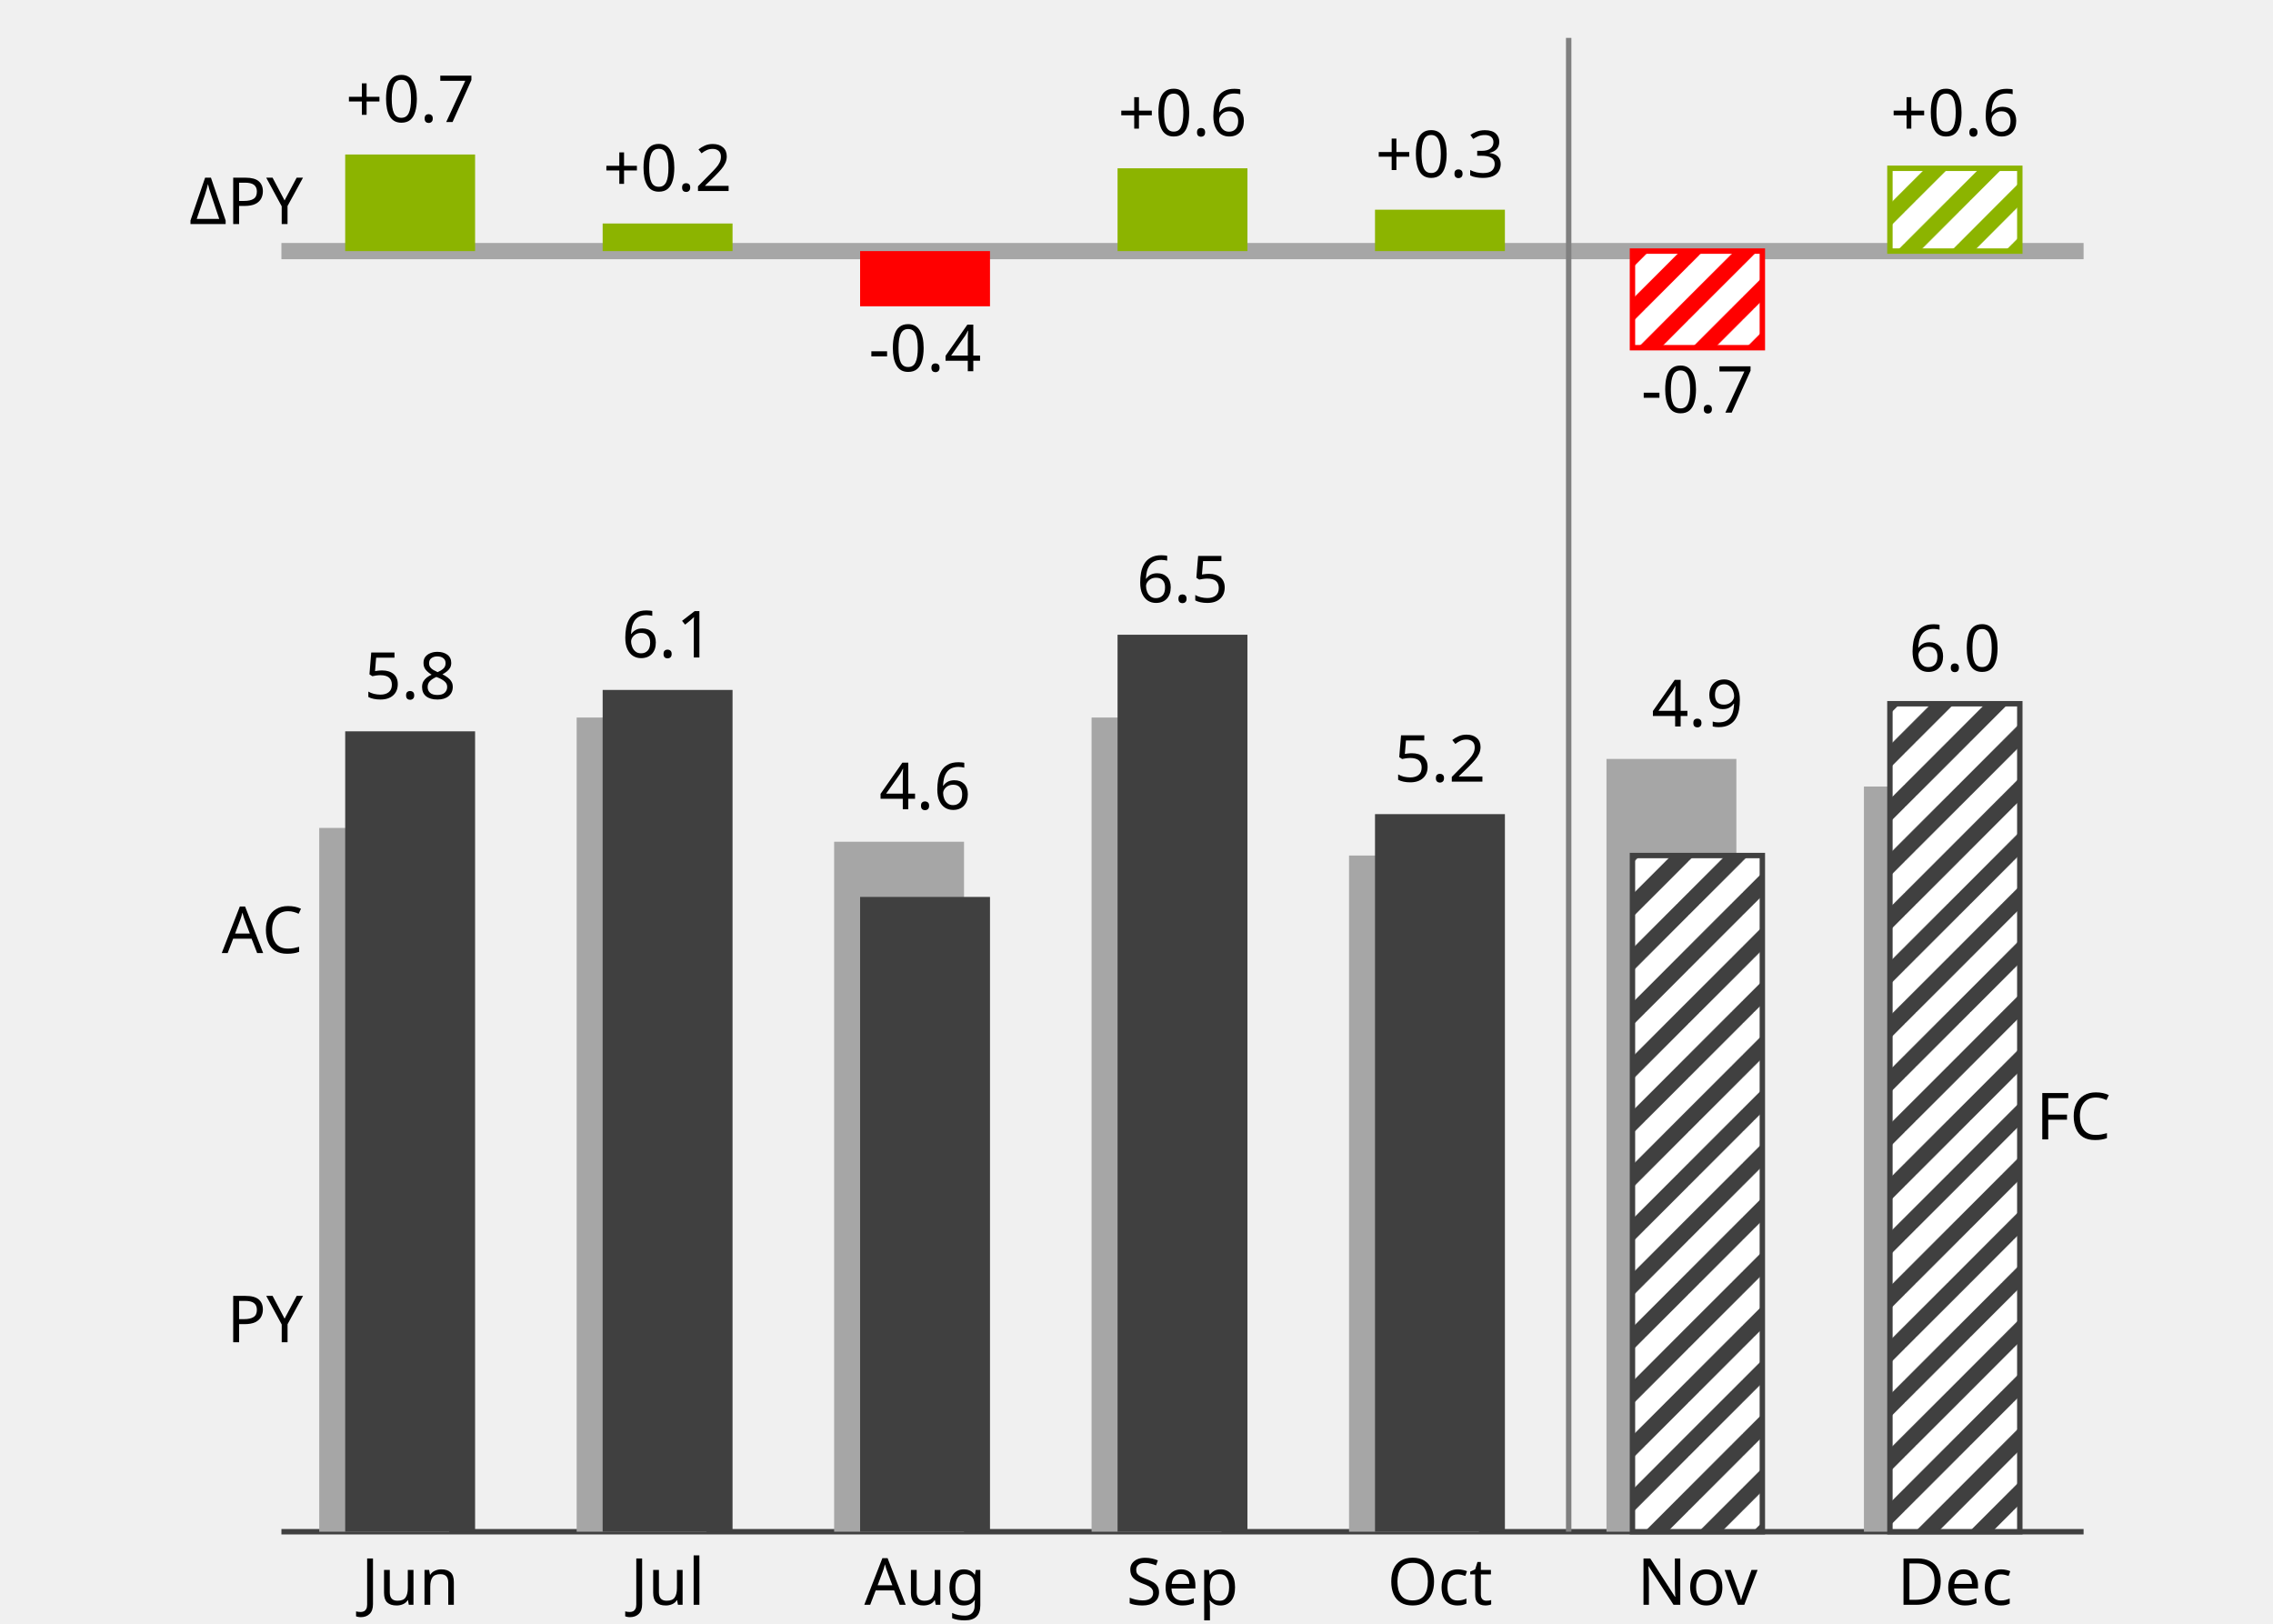
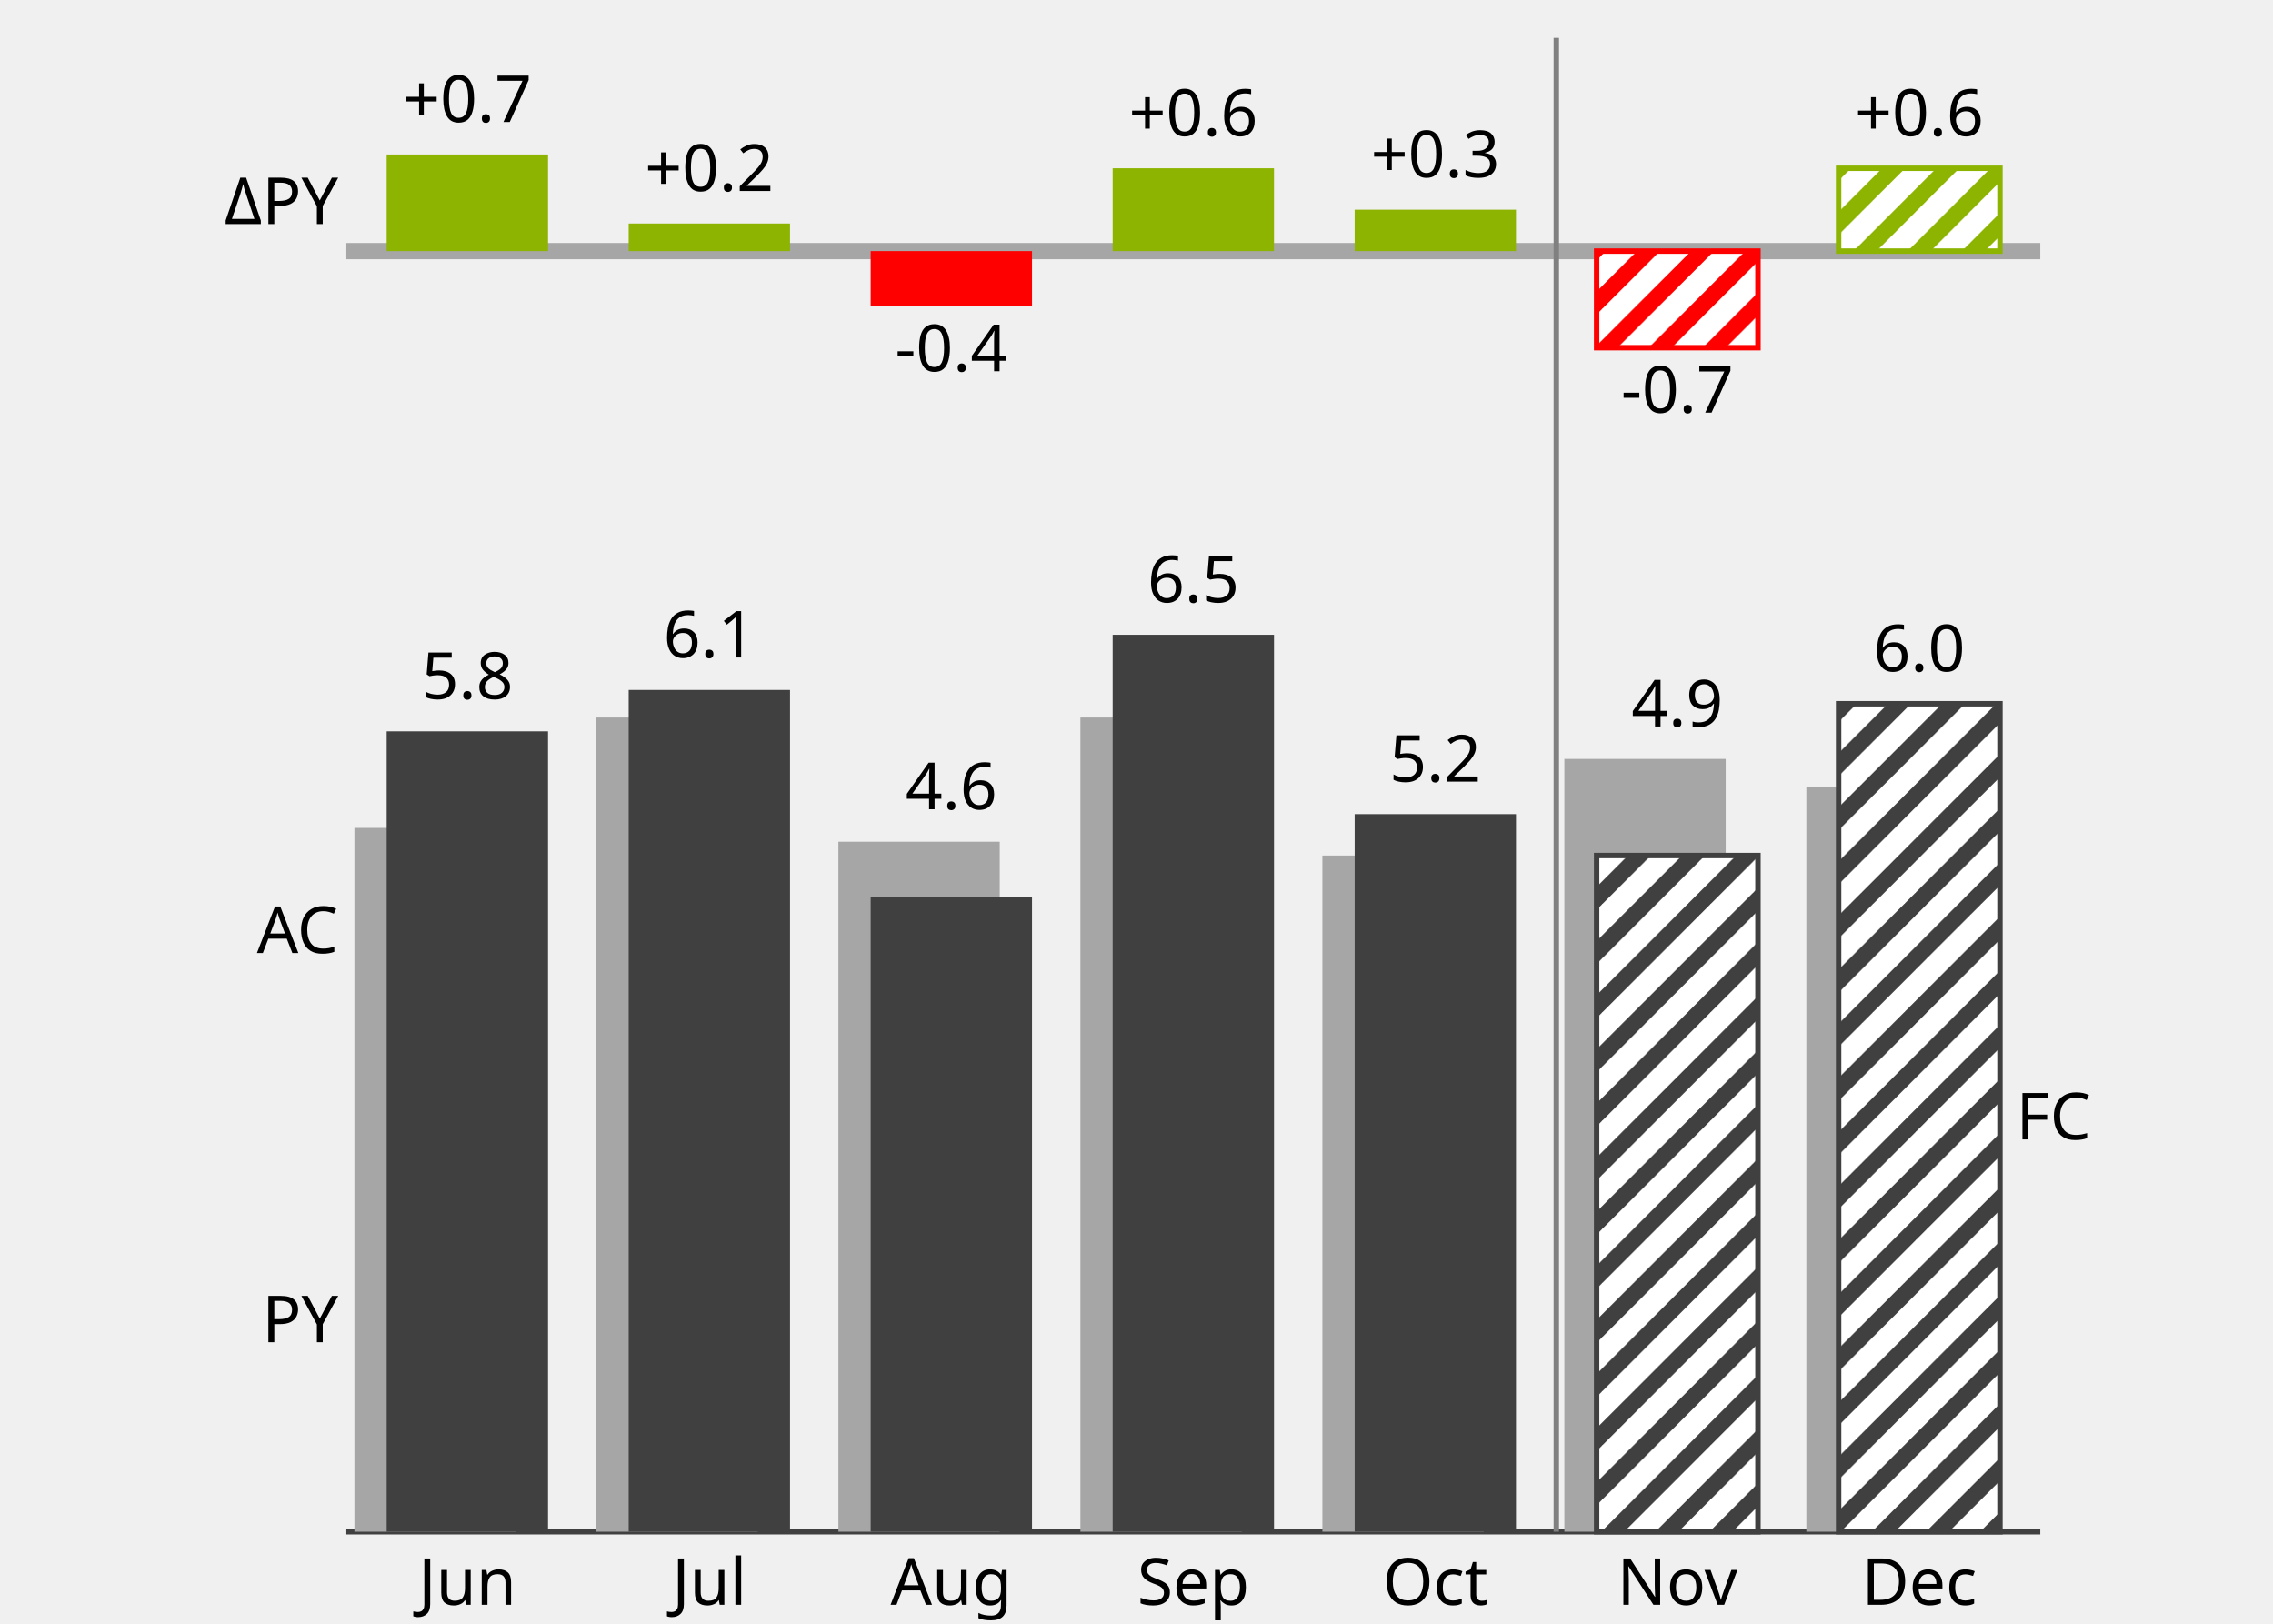
<svg xmlns="http://www.w3.org/2000/svg" version="1.1" class="marks" width="420" height="300" viewBox="0 0 420 300">
  <defs>
    <pattern id="pp-diagonal-stripe-3-404040-FFFFFF" patternUnits="userSpaceOnUse" width="10" height="10">
      <rect width="10" height="10" fill="#FFFFFF" />
      <path d="M-1,1 l2,-2 M0,10 l10,-10 M9,11 l2,-2" stroke="#404040" stroke-width="3" />
    </pattern>
    <pattern id="pp-diagonal-stripe-3-FF0000-FFFFFF" patternUnits="userSpaceOnUse" width="10" height="10">
      <rect width="10" height="10" fill="#FFFFFF" />
      <path d="M-1,1 l2,-2 M0,10 l10,-10 M9,11 l2,-2" stroke="#FF0000" stroke-width="3" />
    </pattern>
    <pattern id="pp-diagonal-stripe-3-8CB400-FFFFFF" patternUnits="userSpaceOnUse" width="10" height="10">
      <rect width="10" height="10" fill="#FFFFFF" />
      <path d="M-1,1 l2,-2 M0,10 l10,-10 M9,11 l2,-2" stroke="#8CB400" stroke-width="3" />
    </pattern>
  </defs>
-   <g fill="none" stroke-miterlimit="4" transform="translate(52,7)">
+   <g fill="none" stroke-miterlimit="4" transform="translate(64,7)">
    <g class="mark-group role-frame root" role="graphics-object" aria-roledescription="group mark container">
      <g transform="translate(0,0)">
-         <path class="background" aria-hidden="true" d="M0,0h333v276h-333Z" />
+         <path class="background" aria-hidden="true" d="M0,0h313v276h-313Z" />
        <g>
          <g class="mark-group role-axis" role="graphics-symbol" aria-roledescription="axis" aria-label="X-axis for a discrete scale with 7 values: Jun, Jul, Aug, Sep, Oct, Nov, Dec">
            <g transform="translate(0.5,276.5)">
              <path class="background" aria-hidden="true" d="M0,0h0v0h0Z" pointer-events="none" />
              <g>
                <g class="mark-text role-axis-label" pointer-events="none">
-                   <text text-anchor="middle" transform="translate(23.28571,13)" font-family="Segoe UI" font-size="12px" fill="#000000" opacity="1">Jun</text>
-                   <text text-anchor="middle" transform="translate(70.85714,13)" font-family="Segoe UI" font-size="12px" fill="#000000" opacity="1">Jul</text>
-                   <text text-anchor="middle" transform="translate(118.4286,13)" font-family="Segoe UI" font-size="12px" fill="#000000" opacity="1">Aug</text>
-                   <text text-anchor="middle" transform="translate(166,13)" font-family="Segoe UI" font-size="12px" fill="#000000" opacity="1">Sep</text>
-                   <text text-anchor="middle" transform="translate(213.5714,13)" font-family="Segoe UI" font-size="12px" fill="#000000" opacity="1">Oct</text>
-                   <text text-anchor="middle" transform="translate(261.1429,13)" font-family="Segoe UI" font-size="12px" fill="#000000" opacity="1">Nov</text>
-                   <text text-anchor="middle" transform="translate(308.7143,13)" font-family="Segoe UI" font-size="12px" fill="#000000" opacity="1">Dec</text>
+                   <text text-anchor="middle" transform="translate(21.85714,13)" font-family="Segoe UI" font-size="12px" fill="#000000" opacity="1">Jun</text>
+                   <text text-anchor="middle" transform="translate(66.57143,13)" font-family="Segoe UI" font-size="12px" fill="#000000" opacity="1">Jul</text>
+                   <text text-anchor="middle" transform="translate(111.2857,13)" font-family="Segoe UI" font-size="12px" fill="#000000" opacity="1">Aug</text>
+                   <text text-anchor="middle" transform="translate(156,13)" font-family="Segoe UI" font-size="12px" fill="#000000" opacity="1">Sep</text>
+                   <text text-anchor="middle" transform="translate(200.7143,13)" font-family="Segoe UI" font-size="12px" fill="#000000" opacity="1">Oct</text>
+                   <text text-anchor="middle" transform="translate(245.4286,13)" font-family="Segoe UI" font-size="12px" fill="#000000" opacity="1">Nov</text>
+                   <text text-anchor="middle" transform="translate(290.1429,13)" font-family="Segoe UI" font-size="12px" fill="#000000" opacity="1">Dec</text>
                </g>
              </g>
              <path class="foreground" aria-hidden="true" d="" pointer-events="none" display="none" />
            </g>
          </g>
          <g class="mark-symbol role-mark layer_0_marks" role="graphics-object" aria-roledescription="symbol mark container">
-             <path aria-label="Period: Jun" role="graphics-symbol" aria-roledescription="point" transform="translate(23.78571,0)" d="M2.739,0A2.739,2.739,0,1,1,-2.739,0A2.739,2.739,0,1,1,2.739,0" stroke="#4c78a8" stroke-width="2" opacity="0" />
-             <path aria-label="Period: Jul" role="graphics-symbol" aria-roledescription="point" transform="translate(71.35714,0)" d="M2.739,0A2.739,2.739,0,1,1,-2.739,0A2.739,2.739,0,1,1,2.739,0" stroke="#4c78a8" stroke-width="2" opacity="0" />
-             <path aria-label="Period: Aug" role="graphics-symbol" aria-roledescription="point" transform="translate(118.9286,0)" d="M2.739,0A2.739,2.739,0,1,1,-2.739,0A2.739,2.739,0,1,1,2.739,0" stroke="#4c78a8" stroke-width="2" opacity="0" />
-             <path aria-label="Period: Sep" role="graphics-symbol" aria-roledescription="point" transform="translate(166.5,0)" d="M2.739,0A2.739,2.739,0,1,1,-2.739,0A2.739,2.739,0,1,1,2.739,0" stroke="#4c78a8" stroke-width="2" opacity="0" />
-             <path aria-label="Period: Oct" role="graphics-symbol" aria-roledescription="point" transform="translate(214.0714,0)" d="M2.739,0A2.739,2.739,0,1,1,-2.739,0A2.739,2.739,0,1,1,2.739,0" stroke="#4c78a8" stroke-width="2" opacity="0" />
-             <path aria-label="Period: Nov" role="graphics-symbol" aria-roledescription="point" transform="translate(261.6429,0)" d="M2.739,0A2.739,2.739,0,1,1,-2.739,0A2.739,2.739,0,1,1,2.739,0" stroke="#4c78a8" stroke-width="2" opacity="0" />
-             <path aria-label="Period: Dec" role="graphics-symbol" aria-roledescription="point" transform="translate(309.2143,0)" d="M2.739,0A2.739,2.739,0,1,1,-2.739,0A2.739,2.739,0,1,1,2.739,0" stroke="#4c78a8" stroke-width="2" opacity="0" />
+             <path aria-label="Period: Jun" role="graphics-symbol" aria-roledescription="point" transform="translate(22.35714,0)" d="M2.739,0A2.739,2.739,0,1,1,-2.739,0A2.739,2.739,0,1,1,2.739,0" stroke="#4c78a8" stroke-width="2" opacity="0" />
+             <path aria-label="Period: Jul" role="graphics-symbol" aria-roledescription="point" transform="translate(67.07143,0)" d="M2.739,0A2.739,2.739,0,1,1,-2.739,0A2.739,2.739,0,1,1,2.739,0" stroke="#4c78a8" stroke-width="2" opacity="0" />
+             <path aria-label="Period: Aug" role="graphics-symbol" aria-roledescription="point" transform="translate(111.7857,0)" d="M2.739,0A2.739,2.739,0,1,1,-2.739,0A2.739,2.739,0,1,1,2.739,0" stroke="#4c78a8" stroke-width="2" opacity="0" />
+             <path aria-label="Period: Sep" role="graphics-symbol" aria-roledescription="point" transform="translate(156.5,0)" d="M2.739,0A2.739,2.739,0,1,1,-2.739,0A2.739,2.739,0,1,1,2.739,0" stroke="#4c78a8" stroke-width="2" opacity="0" />
+             <path aria-label="Period: Oct" role="graphics-symbol" aria-roledescription="point" transform="translate(201.2143,0)" d="M2.739,0A2.739,2.739,0,1,1,-2.739,0A2.739,2.739,0,1,1,2.739,0" stroke="#4c78a8" stroke-width="2" opacity="0" />
+             <path aria-label="Period: Nov" role="graphics-symbol" aria-roledescription="point" transform="translate(245.9286,0)" d="M2.739,0A2.739,2.739,0,1,1,-2.739,0A2.739,2.739,0,1,1,2.739,0" stroke="#4c78a8" stroke-width="2" opacity="0" />
+             <path aria-label="Period: Dec" role="graphics-symbol" aria-roledescription="point" transform="translate(290.6429,0)" d="M2.739,0A2.739,2.739,0,1,1,-2.739,0A2.739,2.739,0,1,1,2.739,0" stroke="#4c78a8" stroke-width="2" opacity="0" />
          </g>
          <g class="mark-rule role-mark layer_1_marks" role="graphics-symbol" aria-roledescription="rule mark container" />
          <g class="mark-rect role-mark layer_2_marks" role="graphics-object" aria-roledescription="rect mark container">
-             <path aria-label="Period: Jun" role="graphics-symbol" aria-roledescription="bar" d="M3.552713678800501e-15,0h47.571v276h-47.571Z" opacity="1" />
-             <path aria-label="Period: Jul" role="graphics-symbol" aria-roledescription="bar" d="M47.571,0h47.571v276h-47.571Z" opacity="1" />
-             <path aria-label="Period: Aug" role="graphics-symbol" aria-roledescription="bar" d="M95.143,0h47.571v276h-47.571Z" opacity="1" />
-             <path aria-label="Period: Sep" role="graphics-symbol" aria-roledescription="bar" d="M142.714,0h47.571v276h-47.571Z" opacity="1" />
-             <path aria-label="Period: Oct" role="graphics-symbol" aria-roledescription="bar" d="M190.286,0h47.571v276h-47.571Z" opacity="1" />
-             <path aria-label="Period: Nov" role="graphics-symbol" aria-roledescription="bar" d="M237.857,0h47.571v276h-47.571Z" opacity="1" />
-             <path aria-label="Period: Dec" role="graphics-symbol" aria-roledescription="bar" d="M285.429,0h47.571v276h-47.571Z" opacity="1" />
+             <path aria-label="Period: Jun" role="graphics-symbol" aria-roledescription="bar" d="M0,0h44.714v276h-44.714Z" opacity="1" />
+             <path aria-label="Period: Jul" role="graphics-symbol" aria-roledescription="bar" d="M44.714,0h44.714v276h-44.714Z" opacity="1" />
+             <path aria-label="Period: Aug" role="graphics-symbol" aria-roledescription="bar" d="M89.429,0h44.714v276h-44.714Z" opacity="1" />
+             <path aria-label="Period: Sep" role="graphics-symbol" aria-roledescription="bar" d="M134.143,0h44.714v276h-44.714Z" opacity="1" />
+             <path aria-label="Period: Oct" role="graphics-symbol" aria-roledescription="bar" d="M178.857,0h44.714v276h-44.714Z" opacity="1" />
+             <path aria-label="Period: Nov" role="graphics-symbol" aria-roledescription="bar" d="M223.571,0h44.714v276h-44.714Z" opacity="1" />
+             <path aria-label="Period: Dec" role="graphics-symbol" aria-roledescription="bar" d="M268.286,0h44.714v276h-44.714Z" opacity="1" />
          </g>
          <g class="mark-rect role-mark layer_3_marks" role="graphics-symbol" aria-roledescription="rect mark container" />
          <g class="mark-rule role-mark layer_4_marks" role="graphics-symbol" aria-roledescription="rule mark container" />
          <g class="mark-rule role-mark layer_5_marks" role="graphics-symbol" aria-roledescription="rule mark container">
-             <line transform="translate(0,276)" x2="333" y2="0" stroke="#404040" stroke-width="1" />
+             <line transform="translate(0,276)" x2="313" y2="0" stroke="#404040" stroke-width="1" />
          </g>
          <g class="mark-rule role-mark layer_6_marks" role="graphics-symbol" aria-roledescription="rule mark container">
-             <line transform="translate(0,39.39215)" x2="333" y2="0" stroke="#A6A6A6" stroke-width="3" />
+             <line transform="translate(0,39.39215)" x2="313" y2="0" stroke="#A6A6A6" stroke-width="3" />
          </g>
          <g class="mark-rule role-mark layer_7_marks" role="graphics-symbol" aria-roledescription="rule mark container" />
          <g class="mark-rule role-mark layer_8_marks" role="graphics-symbol" aria-roledescription="rule mark container" />
          <g class="mark-rule role-mark layer_9_marks" role="graphics-object" aria-roledescription="rule mark container">
-             <line aria-label="Period: Nov" role="graphics-symbol" aria-roledescription="rule mark" transform="translate(237.8571,0)" x2="0" y2="276" stroke="#808080" stroke-width="1" />
+             <line aria-label="Period: Nov" role="graphics-symbol" aria-roledescription="rule mark" transform="translate(223.5714,0)" x2="0" y2="276" stroke="#808080" stroke-width="1" />
          </g>
          <g class="mark-rect role-mark layer_10_marks" role="graphics-object" aria-roledescription="rect mark container">
-             <path aria-label="Period: Jun" role="graphics-symbol" aria-roledescription="bar" d="M6.985,145.968h24.001v130.032h-24.001Z" fill="#A6A6A6" stroke-width="1" />
-             <path aria-label="Period: Jul" role="graphics-symbol" aria-roledescription="bar" d="M54.556,125.57h24.001v150.43h-24.001Z" fill="#A6A6A6" stroke-width="1" />
-             <path aria-label="Period: Aug" role="graphics-symbol" aria-roledescription="bar" d="M102.128,148.517h24.001v127.483h-24.001Z" fill="#A6A6A6" stroke-width="1" />
-             <path aria-label="Period: Sep" role="graphics-symbol" aria-roledescription="bar" d="M149.699,125.57h24.001v150.43h-24.001Z" fill="#A6A6A6" stroke-width="1" />
-             <path aria-label="Period: Oct" role="graphics-symbol" aria-roledescription="bar" d="M197.271,151.067h24.001v124.933h-24.001Z" fill="#A6A6A6" stroke-width="1" />
-             <path aria-label="Period: Nov" role="graphics-symbol" aria-roledescription="bar" d="M244.842,133.219h24.001v142.781h-24.001Z" fill="#A6A6A6" stroke-width="1" />
-             <path aria-label="Period: Dec" role="graphics-symbol" aria-roledescription="bar" d="M292.413,138.319h24.001v137.681h-24.001Z" fill="#A6A6A6" stroke-width="1" />
+             <path aria-label="Period: Jun" role="graphics-symbol" aria-roledescription="bar" d="M1.489,145.968h29.811v130.032h-29.811Z" fill="#A6A6A6" stroke-width="1" />
+             <path aria-label="Period: Jul" role="graphics-symbol" aria-roledescription="bar" d="M46.204,125.57h29.811v150.43h-29.811Z" fill="#A6A6A6" stroke-width="1" />
+             <path aria-label="Period: Aug" role="graphics-symbol" aria-roledescription="bar" d="M90.918,148.517h29.811v127.483h-29.811Z" fill="#A6A6A6" stroke-width="1" />
+             <path aria-label="Period: Sep" role="graphics-symbol" aria-roledescription="bar" d="M135.632,125.57h29.811v150.43h-29.811Z" fill="#A6A6A6" stroke-width="1" />
+             <path aria-label="Period: Oct" role="graphics-symbol" aria-roledescription="bar" d="M180.347,151.067h29.811v124.933h-29.811Z" fill="#A6A6A6" stroke-width="1" />
+             <path aria-label="Period: Nov" role="graphics-symbol" aria-roledescription="bar" d="M225.061,133.219h29.811v142.781h-29.811Z" fill="#A6A6A6" stroke-width="1" />
+             <path aria-label="Period: Dec" role="graphics-symbol" aria-roledescription="bar" d="M269.775,138.319h29.811v137.681h-29.811Z" fill="#A6A6A6" stroke-width="1" />
          </g>
          <g class="mark-rect role-mark layer_11_marks" role="graphics-object" aria-roledescription="rect mark container">
-             <path aria-label="Period: Nov" role="graphics-symbol" aria-roledescription="bar" d="M249.642,151.067h24.001v124.933h-24.001Z" fill="#FFFFFF" />
-             <path aria-label="Period: Dec" role="graphics-symbol" aria-roledescription="bar" d="M297.214,123.021h24.001v152.979h-24.001Z" fill="#FFFFFF" />
+             <path aria-label="Period: Nov" role="graphics-symbol" aria-roledescription="bar" d="M231.023,151.067h29.811v124.933h-29.811Z" fill="#FFFFFF" />
+             <path aria-label="Period: Dec" role="graphics-symbol" aria-roledescription="bar" d="M275.737,123.021h29.811v152.979h-29.811Z" fill="#FFFFFF" />
          </g>
          <g class="mark-rect role-mark layer_12_marks" role="graphics-object" aria-roledescription="rect mark container">
-             <path aria-label="Period: Jun; AC&amp;FC: 5.8; Δ: +0.7" role="graphics-symbol" aria-roledescription="bar" d="M11.785,128.12h24.001v147.88h-24.001Z" fill="#404040" stroke-width="1" opacity="1" />
-             <path aria-label="Period: Jul; AC&amp;FC: 6.1; Δ: +0.2" role="graphics-symbol" aria-roledescription="bar" d="M59.357,120.471h24.001v155.529h-24.001Z" fill="#404040" stroke-width="1" opacity="1" />
-             <path aria-label="Period: Aug; AC&amp;FC: 4.6; Δ: -0.4" role="graphics-symbol" aria-roledescription="bar" d="M106.928,158.716h24.001v117.284h-24.001Z" fill="#404040" stroke-width="1" opacity="1" />
-             <path aria-label="Period: Sep; AC&amp;FC: 6.5; Δ: +0.6" role="graphics-symbol" aria-roledescription="bar" d="M154.499,110.273h24.001v165.727h-24.001Z" fill="#404040" stroke-width="1" opacity="1" />
-             <path aria-label="Period: Oct; AC&amp;FC: 5.2; Δ: +0.3" role="graphics-symbol" aria-roledescription="bar" d="M202.071,143.418h24.001v132.582h-24.001Z" fill="#404040" stroke-width="1" opacity="1" />
-             <path aria-label="Period: Nov; AC&amp;FC: 4.9; Δ: -0.7" role="graphics-symbol" aria-roledescription="bar" d="M249.642,151.067h24.001v124.933h-24.001Z" fill="url(#pp-diagonal-stripe-3-404040-FFFFFF)" stroke="#404040" stroke-width="1" opacity="1" />
-             <path aria-label="Period: Dec; AC&amp;FC: 6.0; Δ: +0.6" role="graphics-symbol" aria-roledescription="bar" d="M297.214,123.021h24.001v152.979h-24.001Z" fill="url(#pp-diagonal-stripe-3-404040-FFFFFF)" stroke="#404040" stroke-width="1" opacity="1" />
+             <path aria-label="Period: Jun; AC&amp;FC: 5.8; Δ: +0.7" role="graphics-symbol" aria-roledescription="bar" d="M7.452,128.12h29.811v147.88h-29.811Z" fill="#404040" stroke-width="1" opacity="1" />
+             <path aria-label="Period: Jul; AC&amp;FC: 6.1; Δ: +0.2" role="graphics-symbol" aria-roledescription="bar" d="M52.166,120.471h29.811v155.529h-29.811Z" fill="#404040" stroke-width="1" opacity="1" />
+             <path aria-label="Period: Aug; AC&amp;FC: 4.6; Δ: -0.4" role="graphics-symbol" aria-roledescription="bar" d="M96.88,158.716h29.811v117.284h-29.811Z" fill="#404040" stroke-width="1" opacity="1" />
+             <path aria-label="Period: Sep; AC&amp;FC: 6.5; Δ: +0.6" role="graphics-symbol" aria-roledescription="bar" d="M141.594,110.273h29.811v165.727h-29.811Z" fill="#404040" stroke-width="1" opacity="1" />
+             <path aria-label="Period: Oct; AC&amp;FC: 5.2; Δ: +0.3" role="graphics-symbol" aria-roledescription="bar" d="M186.309,143.418h29.811v132.582h-29.811Z" fill="#404040" stroke-width="1" opacity="1" />
+             <path aria-label="Period: Nov; AC&amp;FC: 4.9; Δ: -0.7" role="graphics-symbol" aria-roledescription="bar" d="M231.023,151.067h29.811v124.933h-29.811Z" fill="url(#pp-diagonal-stripe-3-404040-FFFFFF)" stroke="#404040" stroke-width="1" opacity="1" />
+             <path aria-label="Period: Dec; AC&amp;FC: 6.0; Δ: +0.6" role="graphics-symbol" aria-roledescription="bar" d="M275.737,123.021h29.811v152.979h-29.811Z" fill="url(#pp-diagonal-stripe-3-404040-FFFFFF)" stroke="#404040" stroke-width="1" opacity="1" />
          </g>
          <g class="mark-symbol role-mark layer_13_marks" role="graphics-symbol" aria-roledescription="symbol mark container" />
          <g class="mark-text role-mark layer_14_marks" role="graphics-object" aria-roledescription="text mark container">
-             <text aria-label="Period: Jun" role="graphics-symbol" aria-roledescription="text mark" text-anchor="middle" transform="translate(23.78571,122.1201)" font-family="Segoe UI" font-size="12px" fill="#000000">5.8</text>
-             <text aria-label="Period: Jul" role="graphics-symbol" aria-roledescription="text mark" text-anchor="middle" transform="translate(71.35714,114.4711)" font-family="Segoe UI" font-size="12px" fill="#000000">6.1</text>
-             <text aria-label="Period: Aug" role="graphics-symbol" aria-roledescription="text mark" text-anchor="middle" transform="translate(118.9286,142.5173)" font-family="Segoe UI" font-size="12px" fill="#000000">4.6</text>
-             <text aria-label="Period: Sep" role="graphics-symbol" aria-roledescription="text mark" text-anchor="middle" transform="translate(166.5,104.2725)" font-family="Segoe UI" font-size="12px" fill="#000000">6.5</text>
-             <text aria-label="Period: Oct" role="graphics-symbol" aria-roledescription="text mark" text-anchor="middle" transform="translate(214.0714,137.418)" font-family="Segoe UI" font-size="12px" fill="#000000">5.2</text>
-             <text aria-label="Period: Nov" role="graphics-symbol" aria-roledescription="text mark" text-anchor="middle" transform="translate(261.6429,127.2194)" font-family="Segoe UI" font-size="12px" fill="#000000">4.9</text>
-             <text aria-label="Period: Dec" role="graphics-symbol" aria-roledescription="text mark" text-anchor="middle" transform="translate(309.2143,117.0208)" font-family="Segoe UI" font-size="12px" fill="#000000">6.0</text>
+             <text aria-label="Period: Jun" role="graphics-symbol" aria-roledescription="text mark" text-anchor="middle" transform="translate(22.35714,122.1201)" font-family="Segoe UI" font-size="12px" fill="#000000">5.8</text>
+             <text aria-label="Period: Jul" role="graphics-symbol" aria-roledescription="text mark" text-anchor="middle" transform="translate(67.07143,114.4711)" font-family="Segoe UI" font-size="12px" fill="#000000">6.1</text>
+             <text aria-label="Period: Aug" role="graphics-symbol" aria-roledescription="text mark" text-anchor="middle" transform="translate(111.7857,142.5173)" font-family="Segoe UI" font-size="12px" fill="#000000">4.6</text>
+             <text aria-label="Period: Sep" role="graphics-symbol" aria-roledescription="text mark" text-anchor="middle" transform="translate(156.5,104.2725)" font-family="Segoe UI" font-size="12px" fill="#000000">6.5</text>
+             <text aria-label="Period: Oct" role="graphics-symbol" aria-roledescription="text mark" text-anchor="middle" transform="translate(201.2143,137.418)" font-family="Segoe UI" font-size="12px" fill="#000000">5.2</text>
+             <text aria-label="Period: Nov" role="graphics-symbol" aria-roledescription="text mark" text-anchor="middle" transform="translate(245.9286,127.2194)" font-family="Segoe UI" font-size="12px" fill="#000000">4.9</text>
+             <text aria-label="Period: Dec" role="graphics-symbol" aria-roledescription="text mark" text-anchor="middle" transform="translate(290.6429,117.0208)" font-family="Segoe UI" font-size="12px" fill="#000000">6.0</text>
          </g>
          <g class="mark-symbol role-mark layer_15_marks" role="graphics-symbol" aria-roledescription="symbol mark container" />
          <g class="mark-text role-mark layer_16_marks" role="graphics-object" aria-roledescription="text mark container" />
          <g class="mark-rect role-mark layer_17_marks" role="graphics-object" aria-roledescription="rect mark container">
-             <path aria-label="Period: Jun" role="graphics-symbol" aria-roledescription="bar" d="M11.785,21.545h24.001v17.848h-24.001Z" fill="#8CB400" stroke-width="1" opacity="1" />
-             <path aria-label="Period: Jul" role="graphics-symbol" aria-roledescription="bar" d="M59.357,34.293h24.001v5.099h-24.001Z" fill="#8CB400" stroke-width="1" opacity="1" />
-             <path aria-label="Period: Aug" role="graphics-symbol" aria-roledescription="bar" d="M106.928,39.392h24.001v10.199h-24.001Z" fill="#FF0000" stroke-width="1" opacity="1" />
-             <path aria-label="Period: Sep" role="graphics-symbol" aria-roledescription="bar" d="M154.499,24.094h24.001v15.298h-24.001Z" fill="#8CB400" stroke-width="1" opacity="1" />
-             <path aria-label="Period: Oct" role="graphics-symbol" aria-roledescription="bar" d="M202.071,31.743h24.001v7.649h-24.001Z" fill="#8CB400" stroke-width="1" opacity="1" />
-             <path aria-label="Period: Nov" role="graphics-symbol" aria-roledescription="bar" d="M249.642,39.392h24.001v17.848h-24.001Z" fill="url(#pp-diagonal-stripe-3-FF0000-FFFFFF)" stroke="#FF0000" stroke-width="1" opacity="1" />
-             <path aria-label="Period: Dec" role="graphics-symbol" aria-roledescription="bar" d="M297.214,24.094h24.001v15.298h-24.001Z" fill="url(#pp-diagonal-stripe-3-8CB400-FFFFFF)" stroke="#8CB400" stroke-width="1" opacity="1" />
+             <path aria-label="Period: Jun" role="graphics-symbol" aria-roledescription="bar" d="M7.452,21.545h29.811v17.848h-29.811Z" fill="#8CB400" stroke-width="1" opacity="1" />
+             <path aria-label="Period: Jul" role="graphics-symbol" aria-roledescription="bar" d="M52.166,34.293h29.811v5.099h-29.811Z" fill="#8CB400" stroke-width="1" opacity="1" />
+             <path aria-label="Period: Aug" role="graphics-symbol" aria-roledescription="bar" d="M96.88,39.392h29.811v10.199h-29.811Z" fill="#FF0000" stroke-width="1" opacity="1" />
+             <path aria-label="Period: Sep" role="graphics-symbol" aria-roledescription="bar" d="M141.594,24.094h29.811v15.298h-29.811Z" fill="#8CB400" stroke-width="1" opacity="1" />
+             <path aria-label="Period: Oct" role="graphics-symbol" aria-roledescription="bar" d="M186.309,31.743h29.811v7.649h-29.811Z" fill="#8CB400" stroke-width="1" opacity="1" />
+             <path aria-label="Period: Nov" role="graphics-symbol" aria-roledescription="bar" d="M231.023,39.392h29.811v17.848h-29.811Z" fill="url(#pp-diagonal-stripe-3-FF0000-FFFFFF)" stroke="#FF0000" stroke-width="1" opacity="1" />
+             <path aria-label="Period: Dec" role="graphics-symbol" aria-roledescription="bar" d="M275.737,24.094h29.811v15.298h-29.811Z" fill="url(#pp-diagonal-stripe-3-8CB400-FFFFFF)" stroke="#8CB400" stroke-width="1" opacity="1" />
          </g>
          <g class="mark-text role-mark layer_18_marks" role="graphics-object" aria-roledescription="text mark container">
-             <text aria-label="Period: Jun" role="graphics-symbol" aria-roledescription="text mark" text-anchor="middle" transform="translate(23.78571,15.54457)" font-family="Segoe UI" font-size="12px" fill="#000000">+0.7</text>
-             <text aria-label="Period: Jul" role="graphics-symbol" aria-roledescription="text mark" text-anchor="middle" transform="translate(71.35714,28.29284)" font-family="Segoe UI" font-size="12px" fill="#000000">+0.2</text>
-             <text aria-label="Period: Aug" role="graphics-symbol" aria-roledescription="text mark" text-anchor="middle" transform="translate(118.9286,61.59076)" font-family="Segoe UI" font-size="12px" fill="#000000">-0.4</text>
-             <text aria-label="Period: Sep" role="graphics-symbol" aria-roledescription="text mark" text-anchor="middle" transform="translate(166.5,18.09423)" font-family="Segoe UI" font-size="12px" fill="#000000">+0.6</text>
-             <text aria-label="Period: Oct" role="graphics-symbol" aria-roledescription="text mark" text-anchor="middle" transform="translate(214.0714,25.74319)" font-family="Segoe UI" font-size="12px" fill="#000000">+0.3</text>
-             <text aria-label="Period: Nov" role="graphics-symbol" aria-roledescription="text mark" text-anchor="middle" transform="translate(261.6429,69.23972)" font-family="Segoe UI" font-size="12px" fill="#000000">-0.7</text>
-             <text aria-label="Period: Dec" role="graphics-symbol" aria-roledescription="text mark" text-anchor="middle" transform="translate(309.2143,18.09423)" font-family="Segoe UI" font-size="12px" fill="#000000">+0.6</text>
+             <text aria-label="Period: Jun" role="graphics-symbol" aria-roledescription="text mark" text-anchor="middle" transform="translate(22.35714,15.54457)" font-family="Segoe UI" font-size="12px" fill="#000000">+0.7</text>
+             <text aria-label="Period: Jul" role="graphics-symbol" aria-roledescription="text mark" text-anchor="middle" transform="translate(67.07143,28.29284)" font-family="Segoe UI" font-size="12px" fill="#000000">+0.2</text>
+             <text aria-label="Period: Aug" role="graphics-symbol" aria-roledescription="text mark" text-anchor="middle" transform="translate(111.7857,61.59076)" font-family="Segoe UI" font-size="12px" fill="#000000">-0.4</text>
+             <text aria-label="Period: Sep" role="graphics-symbol" aria-roledescription="text mark" text-anchor="middle" transform="translate(156.5,18.09423)" font-family="Segoe UI" font-size="12px" fill="#000000">+0.6</text>
+             <text aria-label="Period: Oct" role="graphics-symbol" aria-roledescription="text mark" text-anchor="middle" transform="translate(201.2143,25.74319)" font-family="Segoe UI" font-size="12px" fill="#000000">+0.3</text>
+             <text aria-label="Period: Nov" role="graphics-symbol" aria-roledescription="text mark" text-anchor="middle" transform="translate(245.9286,69.23972)" font-family="Segoe UI" font-size="12px" fill="#000000">-0.7</text>
+             <text aria-label="Period: Dec" role="graphics-symbol" aria-roledescription="text mark" text-anchor="middle" transform="translate(290.6429,18.09423)" font-family="Segoe UI" font-size="12px" fill="#000000">+0.6</text>
          </g>
          <g class="mark-text role-mark layer_19_marks" role="graphics-object" aria-roledescription="text mark container">
-             <text text-anchor="end" transform="translate(3.984874,240.9903)" font-family="Segoe UI" font-size="12px" fill="#000000">PY</text>
+             <text text-anchor="end" transform="translate(-1.510567,240.9903)" font-family="Segoe UI" font-size="12px" fill="#000000">PY</text>
          </g>
          <g class="mark-text role-mark layer_20_marks" role="graphics-object" aria-roledescription="text mark container">
-             <text text-anchor="end" transform="translate(3.984874,169.0901)" font-family="Segoe UI" font-size="12px" fill="#000000">AC</text>
+             <text text-anchor="end" transform="translate(-1.510567,169.0901)" font-family="Segoe UI" font-size="12px" fill="#000000">AC</text>
          </g>
          <g class="mark-text role-mark layer_21_marks" role="graphics-object" aria-roledescription="text mark container">
-             <text aria-label="Period: Dec" role="graphics-symbol" aria-roledescription="text mark" text-anchor="start" transform="translate(324.2149,203.5104)" font-family="Segoe UI" font-size="12px" fill="#000000">FC</text>
+             <text aria-label="Period: Dec" role="graphics-symbol" aria-roledescription="text mark" text-anchor="start" transform="translate(308.5484,203.5104)" font-family="Segoe UI" font-size="12px" fill="#000000">FC</text>
          </g>
          <g class="mark-text role-mark layer_22_marks" role="graphics-object" aria-roledescription="text mark container">
-             <text aria-label="Period: Jun" role="graphics-symbol" aria-roledescription="text mark" text-anchor="end" transform="translate(3.984874,34.39215)" font-family="Segoe UI" font-size="12px" fill="#000000">ΔPY</text>
+             <text aria-label="Period: Jun" role="graphics-symbol" aria-roledescription="text mark" text-anchor="end" transform="translate(-1.510567,34.39215)" font-family="Segoe UI" font-size="12px" fill="#000000">ΔPY</text>
          </g>
          <g class="mark-text role-mark layer_23_marks" role="graphics-object" aria-roledescription="text mark container" />
          <g class="mark-text role-mark layer_24_marks" role="graphics-object" aria-roledescription="text mark container" />
        </g>
        <path class="foreground" aria-hidden="true" d="" display="none" />
      </g>
    </g>
  </g>
</svg>
